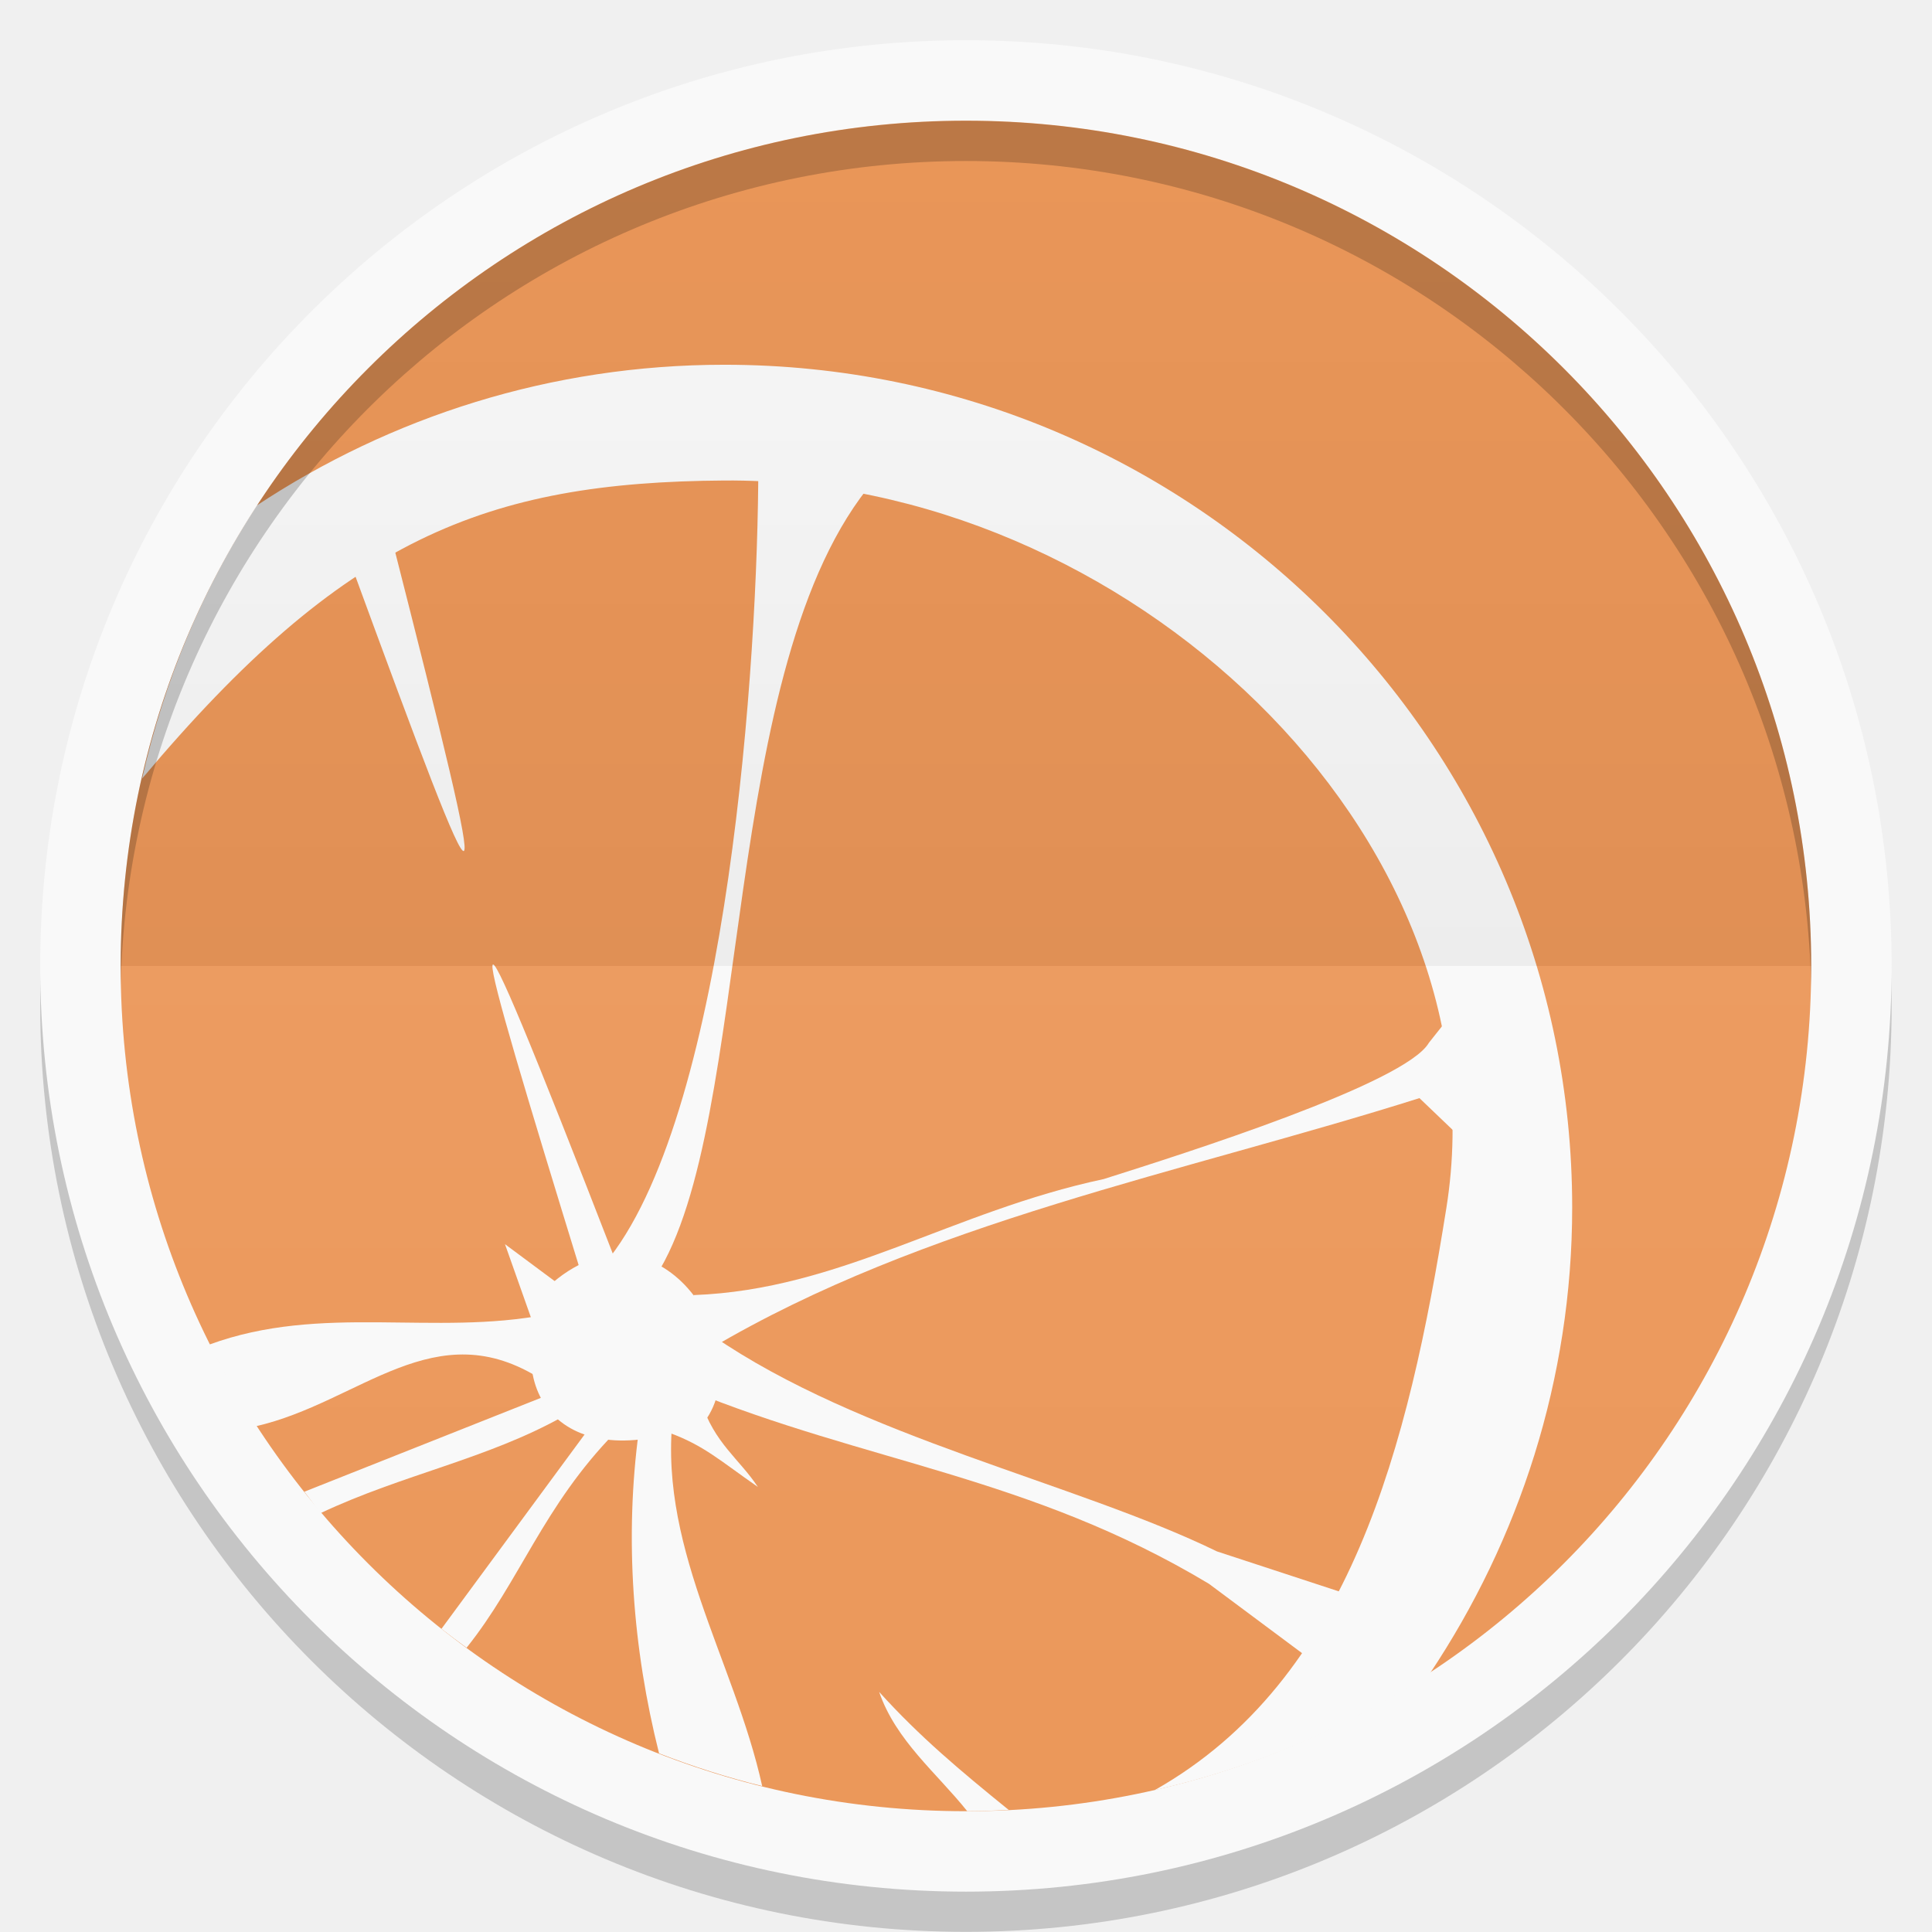
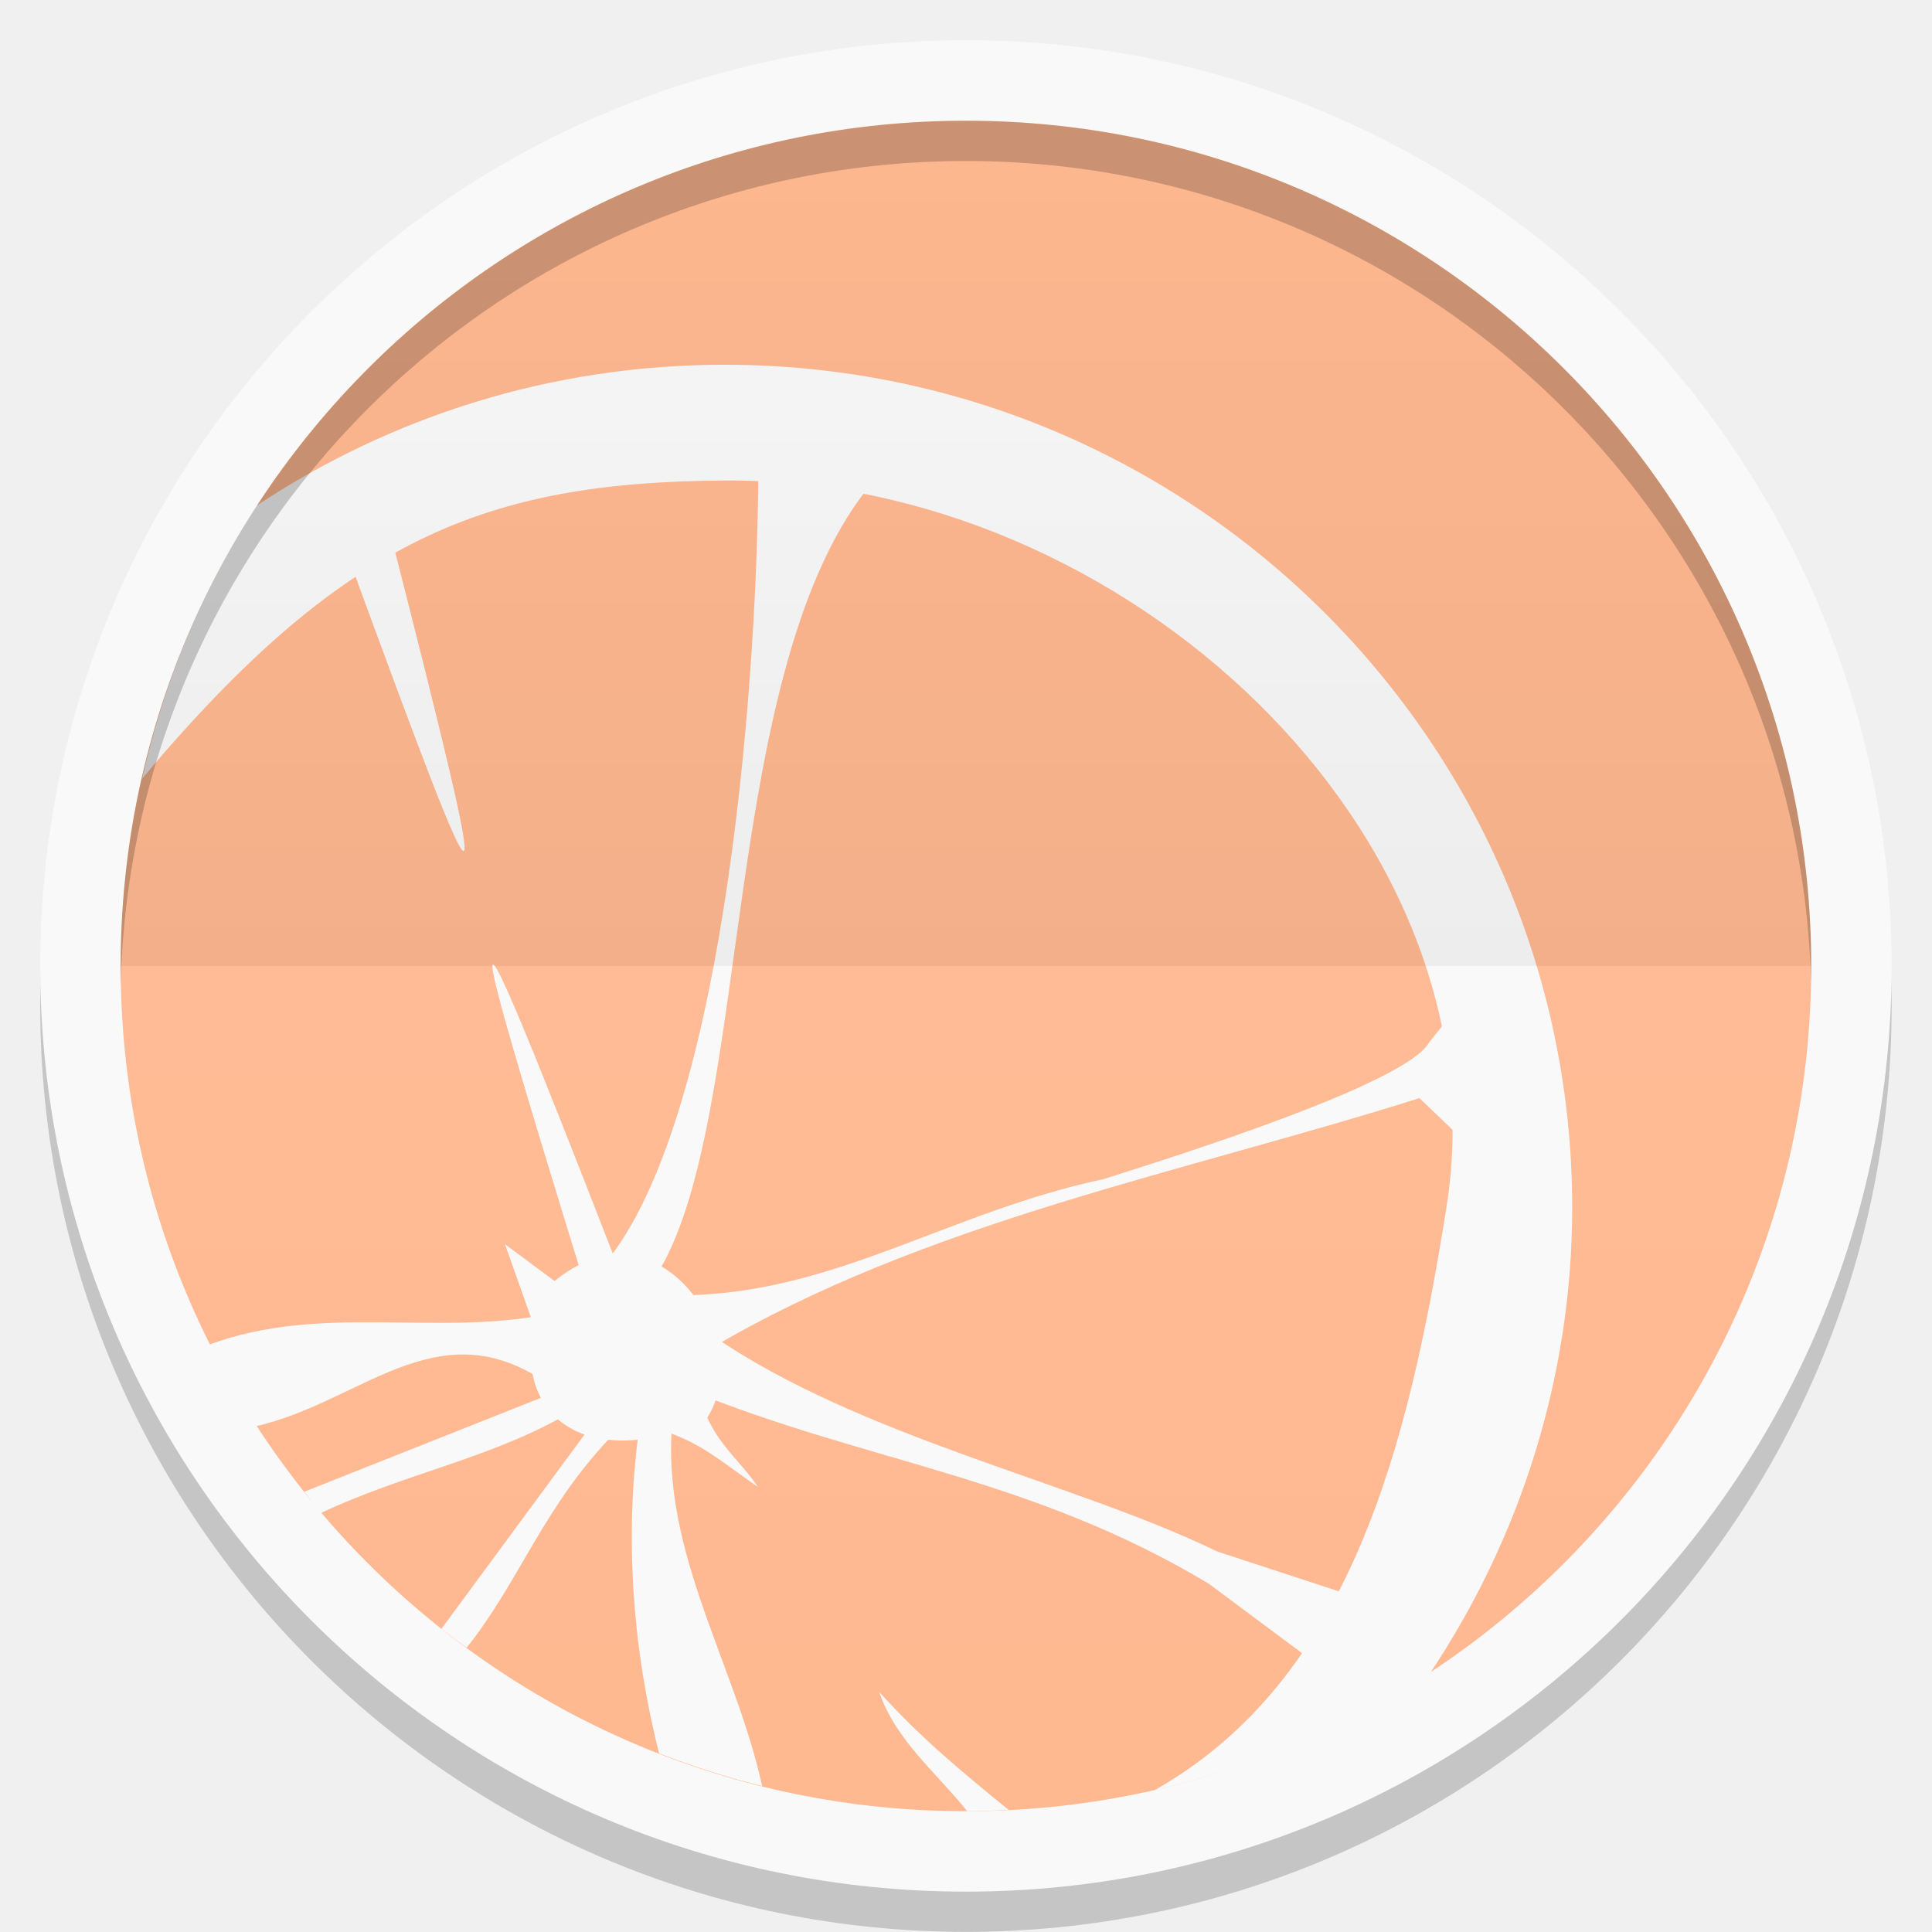
<svg xmlns="http://www.w3.org/2000/svg" xmlns:xlink="http://www.w3.org/1999/xlink" width="48" viewBox="0 0 13.547 13.547" height="48" id="svg2" version="1.1">
  <defs id="defs4">
    <linearGradient id="linearGradient3807">
      <stop style="stop-color:#000000;stop-opacity:1;" offset="0" id="stop3809" />
      <stop style="stop-color:#000000;stop-opacity:0;" offset="1" id="stop3811" />
    </linearGradient>
    <linearGradient id="linearGradient3794">
      <stop style="stop-color:#ffffff;stop-opacity:1;" offset="0" id="stop3796" />
      <stop style="stop-color:#ffffff;stop-opacity:0;" offset="1" id="stop3798" />
    </linearGradient>
    <linearGradient id="linearGradient4460">
      <stop offset="0" style="stop-color:#2d2d2d;stop-opacity:1;" id="stop7" />
      <stop offset="1" style="stop-color:#333333;stop-opacity:1;" id="stop9" />
    </linearGradient>
    <linearGradient id="linearGradient3824">
      <stop offset="0" style="stop-color:#2a94c8" id="stop12" />
      <stop offset=".519" style="stop-color:#e35472" id="stop14" />
      <stop offset="1" style="stop-color:#e68031" id="stop16" />
    </linearGradient>
    <linearGradient gradientTransform="matrix(1.09524,0,0,1.09524,-133.0018,-293.022)" xlink:href="#linearGradient4460" id="linearGradient3835" y1="279.096" y2="268.33" gradientUnits="userSpaceOnUse" x2="0" />
    <linearGradient xlink:href="#linearGradient3824" id="linearGradient3830" x1=".847" x2="12.7" gradientUnits="userSpaceOnUse" />
    <linearGradient xlink:href="#linearGradient4460" id="linearGradient3010" gradientUnits="userSpaceOnUse" gradientTransform="matrix(1.078933,0,0,1.078933,-130.9204,-288.5589)" y1="279.096" x2="0" y2="268.33" />
    <clipPath id="clipPath3813" clipPathUnits="userSpaceOnUse">
      <path id="path3815" d="M 92.311,355.545 L 479.511,355.545 L 479.511,68.185 L 92.311,68.185 L 92.311,355.545 z" />
    </clipPath>
    <clipPath id="clipPath3809" clipPathUnits="userSpaceOnUse">
      <path id="path3811" d="M 93.311,69.185 L 478.511,69.185 L 478.511,354.545 L 93.311,354.545 L 93.311,69.185 z" />
    </clipPath>
    <clipPath id="clipPath3805" clipPathUnits="userSpaceOnUse">
      <path id="path3807" d="M 93.311,354.545 L 478.511,354.545 L 478.511,69.185 L 93.311,69.185 L 93.311,354.545 z" />
    </clipPath>
    <clipPath id="clipPath3801" clipPathUnits="userSpaceOnUse">
      <path id="path3803" d="M 95.311,352.545 L 476.403,352.545 L 476.403,71.423 L 95.311,71.423 L 95.311,352.545 z" />
    </clipPath>
    <clipPath id="clipPath3797" clipPathUnits="userSpaceOnUse">
      <rect id="rect3799" style="fill:#fff" height="96" y="-0" x="-100" width="96" />
    </clipPath>
    <clipPath id="clipPath3793" clipPathUnits="userSpaceOnUse">
      <path id="path3795" d="M 54.1,12.5 12.9,54.7 C -2.7,70.3 23,69 32.3,74.9 36.6,77.7 18.5,81.3 22.2,85 c 3.6,3.7 21.7,7.1 25.3,10.7 3.6,3.7 -7.3,7.6 -3.7,11.3 3.5,3.7 11.9,0.2 13.4,8.6 1.1,6.2 15.4,3.1 21.8,-2.2 4,-3.4 -6.9,-3.4 -3.3,-7.1 9,-9.1 17,-4.1 20.3,-12.5 1.8,-4.5 -13.6,-7.7 -9.5,-10.6 9.8,-6.9 45.8,-10.4 29.2,-27 L 73,12.5 c -5.3,-5 -14,-5 -18.9,0 z m -9.9,64.7 c 0.9,0 30.8,4 19.3,7.1 -4.4,1.2 -24.6,-7.1 -19.3,-7.1 z m 57.2,16.6 c 0,2.1 16.3,3.3 15.4,-0.5 -1.3,-6.4 -13.6,-5.9 -15.4,0.5 z m -69.5,11.1 c 3.7,3.2 9.3,-0.7 11.1,-5.2 -3.6,-4.7 -16.9,0.3 -11.1,5.2 z m 67.5,-6.7 c -4.6,4.2 0.8,8.6 5.3,5.7 1.2,-0.8 -0.1,-4.7 -5.3,-5.7 z" />
    </clipPath>
    <clipPath id="clipPath3789" clipPathUnits="userSpaceOnUse">
      <rect id="rect3791" style="fill:#fff" height="84" rx="6" y="6" x="6" width="84" />
    </clipPath>
    <clipPath id="clipPath3785" clipPathUnits="userSpaceOnUse">
      <rect id="rect3787" style="fill:#fff;fill-rule:evenodd" height="20" rx="2" y="1" x="1" width="20" />
    </clipPath>
    <linearGradient xlink:href="#linearGradient3794" id="linearGradient3800" x1="28" y1="28" x2="42" y2="44" gradientUnits="userSpaceOnUse" />
    <linearGradient xlink:href="#linearGradient3807" id="linearGradient3813" x1="28" y1="28" x2="11" y2="7" gradientUnits="userSpaceOnUse" gradientTransform="scale(0.2822222,0.2822222)" />
    <linearGradient xlink:href="#linearGradient3794" id="linearGradient3817" gradientUnits="userSpaceOnUse" x1="28" y1="28" x2="42" y2="44" gradientTransform="matrix(0.2822222,0,0,0.2822222,-15.24,0)" />
    <linearGradient xlink:href="#linearGradient3807" id="linearGradient3024" gradientUnits="userSpaceOnUse" gradientTransform="matrix(0.2822222,0,0,0.2822222,-15.24,0)" x1="28" y1="28" x2="11" y2="7" />
    <linearGradient xlink:href="#linearGradient3807" id="linearGradient3809" x1="25" y1="24" x2="25" y2="48" gradientUnits="userSpaceOnUse" gradientTransform="matrix(-0.2822222,0,0,-0.2822222,13.54666,13.54667)" />
    <linearGradient xlink:href="#linearGradient3794" id="linearGradient3814" gradientUnits="userSpaceOnUse" x1="25" y1="24" x2="25" y2="48" gradientTransform="matrix(0.2822222,0,0,0.2822222,6.875e-7,-6.3e-6)" />
    <linearGradient xlink:href="#linearGradient3807" id="linearGradient3818" gradientUnits="userSpaceOnUse" x1="25" y1="24" x2="25" y2="48" gradientTransform="matrix(0.2822222,0,0,0.2822222,14.67555,0)" />
    <radialGradient gradientUnits="userSpaceOnUse" r="24" fy="1028.362" fx="24" cy="1028.362" cx="24" id="radialGradient3839" xlink:href="#linearGradient3833" />
    <linearGradient y2="1028.362" x2="25" y1="1004.362" x1="25" gradientTransform="translate(0,24)" gradientUnits="userSpaceOnUse" id="linearGradient3814-8" xlink:href="#linearGradient3816" />
    <linearGradient gradientTransform="matrix(1,0,0,-1,0,2032.724)" y2="1028.362" x2="25" y1="1004.362" x1="25" gradientUnits="userSpaceOnUse" id="linearGradient3799" xlink:href="#linearGradient3789" />
    <linearGradient y2="1116.021" x2="535.501" y1="1357.267" x1="535.501" gradientUnits="userSpaceOnUse" id="linearGradient3853" xlink:href="#linearGradient4460-36" />
    <linearGradient gradientUnits="userSpaceOnUse" y2="1116.021" x2="535.501" y1="1357.267" x1="535.501" id="linearGradient3851" xlink:href="#linearGradient4460-36" />
    <linearGradient y2="267.598" x2="0" y1="279.088" gradientTransform="matrix(3.916346,0,0,3.916346,-416.9212,-49.09352)" gradientUnits="userSpaceOnUse" id="linearGradient3842" xlink:href="#linearGradient4460-36" />
    <linearGradient y2="267.598" x2="0" y1="279.088" gradientTransform="matrix(1.10528,0,0,1.10528,-134.2829,-295.7706)" gradientUnits="userSpaceOnUse" id="linearGradient3837" xlink:href="#linearGradient4460-36" />
    <clipPath clipPathUnits="userSpaceOnUse" id="clipPath6">
      <path style="fill:#fff;fill-rule:evenodd" d="M -670.14,51.863 L -114.616,405.003 L -257.111,510.326 L -514.221,-71.013 L -670.14,51.863 z" id="path8" />
    </clipPath>
    <linearGradient id="linearGradient4460-3">
      <stop offset="0" style="stop-color:#f9d7c6" id="stop11" />
      <stop offset="1" style="stop-color:#f9f9ff" id="stop13" />
    </linearGradient>
    <linearGradient gradientTransform="translate(0,1e-5)" xlink:href="#linearGradient4460-3" id="linearGradient4030" x1="3.387" gradientUnits="userSpaceOnUse" x2="10.16" />
    <linearGradient id="linearGradient4460-36">
      <stop offset="0" style="stop-color:#cb3223" id="stop17" />
      <stop offset="1" style="stop-color:#e16913" id="stop19" />
    </linearGradient>
    <linearGradient gradientTransform="matrix(1.10528,0,0,1.10528,-134.2829,-295.7706)" xlink:href="#linearGradient4460-36" id="linearGradient4075" y1="279.088" y2="267.598" gradientUnits="userSpaceOnUse" x2="0" />
    <linearGradient id="linearGradient3789">
      <stop id="stop3791" offset="0" style="stop-color:#000000;stop-opacity:1;" />
      <stop id="stop3793" offset="1" style="stop-color:#000000;stop-opacity:0;" />
    </linearGradient>
    <linearGradient id="linearGradient3816">
      <stop style="stop-color:#ffffff;stop-opacity:1;" offset="0" id="stop3818" />
      <stop style="stop-color:#ffffff;stop-opacity:0;" offset="1" id="stop3820" />
    </linearGradient>
    <linearGradient id="linearGradient3833">
      <stop id="stop3835" offset="0" style="stop-color:#000000;stop-opacity:1;" />
      <stop id="stop3837" offset="1" style="stop-color:#000000;stop-opacity:0;" />
    </linearGradient>
    <linearGradient xlink:href="#linearGradient3789" id="linearGradient3108" gradientUnits="userSpaceOnUse" gradientTransform="matrix(0.2822222,0,0,-0.2822222,25.96443,290.2267)" x1="25" y1="1004.362" x2="25" y2="1028.362" />
    <linearGradient xlink:href="#linearGradient3816" id="linearGradient3111" gradientUnits="userSpaceOnUse" gradientTransform="matrix(0.2822222,0,0,0.2822222,13.54667,-276.68)" x1="25" y1="1004.362" x2="25" y2="1028.362" />
    <linearGradient gradientTransform="matrix(1,0,0,-1,0,2056.724)" y2="1047.362" x2="24" y1="1028.362" x1="24" gradientUnits="userSpaceOnUse" id="linearGradient3985" xlink:href="#linearGradient3833-9" />
    <linearGradient gradientUnits="userSpaceOnUse" y2="1047.362" x2="24" y1="1028.362" x1="24" id="linearGradient3981" xlink:href="#linearGradient3816-1" />
    <linearGradient y2="48" x2="25" y1="24" x1="25" gradientTransform="translate(1.7289841e-6,1004.362)" gradientUnits="userSpaceOnUse" id="linearGradient3181" xlink:href="#linearGradient3794-3" />
    <linearGradient y2="48" x2="25" y1="24" x1="25" gradientTransform="matrix(-1,0,0,-1,48,1052.362)" gradientUnits="userSpaceOnUse" id="linearGradient3177" xlink:href="#linearGradient3807-0" />
    <linearGradient id="linearGradient3807-0">
      <stop style="stop-color:#000000;stop-opacity:1;" offset="0" id="stop3809-8" />
      <stop style="stop-color:#000000;stop-opacity:0;" offset="1" id="stop3811-3" />
    </linearGradient>
    <linearGradient id="linearGradient3794-3">
      <stop style="stop-color:#ffffff;stop-opacity:1;" offset="0" id="stop3796-8" />
      <stop style="stop-color:#ffffff;stop-opacity:0;" offset="1" id="stop3798-6" />
    </linearGradient>
    <linearGradient id="linearGradient4460-5">
      <stop offset="0" style="stop-color:#2d2d2d;stop-opacity:1;" id="stop7-9" />
      <stop offset="1" style="stop-color:#333333;stop-opacity:1;" id="stop9-2" />
    </linearGradient>
    <linearGradient id="linearGradient3824-5">
      <stop offset="0" style="stop-color:#2a94c8" id="stop12-3" />
      <stop offset=".519" style="stop-color:#e35472" id="stop14-3" />
      <stop offset="1" style="stop-color:#e68031" id="stop16-5" />
    </linearGradient>
    <linearGradient gradientTransform="matrix(1.09524,0,0,1.09524,-133.0018,-293.022)" xlink:href="#linearGradient4460-5" id="linearGradient3835-5" y1="279.096" y2="268.33" gradientUnits="userSpaceOnUse" x2="0" />
    <linearGradient xlink:href="#linearGradient3824-5" id="linearGradient3830-0" x1=".847" x2="12.7" gradientUnits="userSpaceOnUse" />
    <linearGradient xlink:href="#linearGradient4460-5" id="linearGradient3010-2" gradientUnits="userSpaceOnUse" gradientTransform="matrix(1.078933,0,0,1.078933,-130.9204,-288.5589)" y1="279.096" x2="0" y2="268.33" />
    <clipPath id="clipPath3813-6" clipPathUnits="userSpaceOnUse">
      <path id="path3815-6" d="M 92.311,355.545 L 479.511,355.545 L 479.511,68.185 L 92.311,68.185 L 92.311,355.545 z" />
    </clipPath>
    <clipPath id="clipPath3809-4" clipPathUnits="userSpaceOnUse">
      <path id="path3811-2" d="M 93.311,69.185 L 478.511,69.185 L 478.511,354.545 L 93.311,354.545 L 93.311,69.185 z" />
    </clipPath>
    <clipPath id="clipPath3805-9" clipPathUnits="userSpaceOnUse">
      <path id="path3807-0" d="M 93.311,354.545 L 478.511,354.545 L 478.511,69.185 L 93.311,69.185 L 93.311,354.545 z" />
    </clipPath>
    <clipPath id="clipPath3801-5" clipPathUnits="userSpaceOnUse">
      <path id="path3803-9" d="M 95.311,352.545 L 476.403,352.545 L 476.403,71.423 L 95.311,71.423 L 95.311,352.545 z" />
    </clipPath>
    <clipPath id="clipPath3797-1" clipPathUnits="userSpaceOnUse">
      <rect id="rect3799-3" style="fill:#fff" height="96" y="-0" x="-100" width="96" />
    </clipPath>
    <clipPath id="clipPath3793-6" clipPathUnits="userSpaceOnUse">
      <path id="path3795-8" d="M 54.1,12.5 12.9,54.7 C -2.7,70.3 23,69 32.3,74.9 36.6,77.7 18.5,81.3 22.2,85 c 3.6,3.7 21.7,7.1 25.3,10.7 3.6,3.7 -7.3,7.6 -3.7,11.3 3.5,3.7 11.9,0.2 13.4,8.6 1.1,6.2 15.4,3.1 21.8,-2.2 4,-3.4 -6.9,-3.4 -3.3,-7.1 9,-9.1 17,-4.1 20.3,-12.5 1.8,-4.5 -13.6,-7.7 -9.5,-10.6 9.8,-6.9 45.8,-10.4 29.2,-27 L 73,12.5 c -5.3,-5 -14,-5 -18.9,0 z m -9.9,64.7 c 0.9,0 30.8,4 19.3,7.1 -4.4,1.2 -24.6,-7.1 -19.3,-7.1 z m 57.2,16.6 c 0,2.1 16.3,3.3 15.4,-0.5 -1.3,-6.4 -13.6,-5.9 -15.4,0.5 z m -69.5,11.1 c 3.7,3.2 9.3,-0.7 11.1,-5.2 -3.6,-4.7 -16.9,0.3 -11.1,5.2 z m 67.5,-6.7 c -4.6,4.2 0.8,8.6 5.3,5.7 1.2,-0.8 -0.1,-4.7 -5.3,-5.7 z" />
    </clipPath>
    <clipPath id="clipPath3789-1" clipPathUnits="userSpaceOnUse">
      <rect id="rect3791-8" style="fill:#fff" height="84" rx="6" y="6" x="6" width="84" />
    </clipPath>
    <clipPath id="clipPath3785-8" clipPathUnits="userSpaceOnUse">
      <rect id="rect3787-3" style="fill:#fff;fill-rule:evenodd" height="20" rx="2" y="1" x="1" width="20" />
    </clipPath>
    <linearGradient xlink:href="#linearGradient3794-3" id="linearGradient3800-5" x1="28" y1="28" x2="42" y2="44" gradientUnits="userSpaceOnUse" />
    <linearGradient xlink:href="#linearGradient3807-0" id="linearGradient3813-7" x1="28" y1="28" x2="11" y2="7" gradientUnits="userSpaceOnUse" gradientTransform="scale(0.2822222,0.2822222)" />
    <linearGradient xlink:href="#linearGradient3794-3" id="linearGradient3817-7" gradientUnits="userSpaceOnUse" x1="28" y1="28" x2="42" y2="44" gradientTransform="matrix(0.2822222,0,0,0.2822222,-15.24,0)" />
    <linearGradient xlink:href="#linearGradient3807-0" id="linearGradient3024-4" gradientUnits="userSpaceOnUse" gradientTransform="matrix(0.2822222,0,0,0.2822222,-15.24,0)" x1="28" y1="28" x2="11" y2="7" />
    <linearGradient xlink:href="#linearGradient3807-0" id="linearGradient3809-9" x1="25" y1="24" x2="25" y2="48" gradientUnits="userSpaceOnUse" gradientTransform="matrix(-0.2822222,0,0,-0.2822222,13.54667,13.54667)" />
    <linearGradient xlink:href="#linearGradient3794-3" id="linearGradient3814-3" gradientUnits="userSpaceOnUse" x1="25" y1="24" x2="25" y2="48" gradientTransform="matrix(0.2822222,0,0,0.2822222,5e-7,-6.3e-6)" />
    <linearGradient xlink:href="#linearGradient3807-0" id="linearGradient3818-7" gradientUnits="userSpaceOnUse" x1="25" y1="24" x2="25" y2="48" gradientTransform="matrix(0.2822222,0,0,0.2822222,14.67555,0)" />
    <radialGradient gradientUnits="userSpaceOnUse" r="24" fy="1028.362" fx="24" cy="1028.362" cx="24" id="radialGradient3839-7" xlink:href="#linearGradient3833-9" />
    <linearGradient y2="1028.362" x2="25" y1="1004.362" x1="25" gradientTransform="translate(0,24)" gradientUnits="userSpaceOnUse" id="linearGradient3814-8-7" xlink:href="#linearGradient3816-1" />
    <linearGradient gradientTransform="matrix(1,0,0,-1,0,2032.724)" y2="1028.362" x2="25" y1="1004.362" x1="25" gradientUnits="userSpaceOnUse" id="linearGradient3799-2" xlink:href="#linearGradient3789-3" />
    <linearGradient y2="1116.021" x2="535.501" y1="1357.267" x1="535.501" gradientUnits="userSpaceOnUse" id="linearGradient3853-4" xlink:href="#linearGradient4460-36-4" />
    <linearGradient gradientUnits="userSpaceOnUse" y2="1116.021" x2="535.501" y1="1357.267" x1="535.501" id="linearGradient3851-1" xlink:href="#linearGradient4460-36-4" />
    <linearGradient y2="267.598" x2="0" y1="279.088" gradientTransform="matrix(3.916346,0,0,3.916346,-416.9212,-49.09352)" gradientUnits="userSpaceOnUse" id="linearGradient3842-3" xlink:href="#linearGradient4460-36-4" />
    <linearGradient y2="267.598" x2="0" y1="279.088" gradientTransform="matrix(1.10528,0,0,1.10528,-134.2829,-295.7706)" gradientUnits="userSpaceOnUse" id="linearGradient3837-8" xlink:href="#linearGradient4460-36-4" />
    <clipPath clipPathUnits="userSpaceOnUse" id="clipPath6-2">
      <path style="fill:#fff;fill-rule:evenodd" d="M -670.14,51.863 L -114.616,405.003 L -257.111,510.326 L -514.221,-71.013 L -670.14,51.863 z" id="path8-8" />
    </clipPath>
    <linearGradient id="linearGradient4460-3-4">
      <stop offset="0" style="stop-color:#f9d7c6" id="stop11-6" />
      <stop offset="1" style="stop-color:#f9f9ff" id="stop13-4" />
    </linearGradient>
    <linearGradient gradientTransform="translate(0,1e-5)" xlink:href="#linearGradient4460-3-4" id="linearGradient4030-0" x1="3.387" gradientUnits="userSpaceOnUse" x2="10.16" />
    <linearGradient id="linearGradient4460-36-4">
      <stop offset="0" style="stop-color:#cb3223" id="stop17-2" />
      <stop offset="1" style="stop-color:#e16913" id="stop19-5" />
    </linearGradient>
    <linearGradient gradientTransform="matrix(1.10528,0,0,1.10528,-134.2829,-295.7706)" xlink:href="#linearGradient4460-36-4" id="linearGradient4075-2" y1="279.088" y2="267.598" gradientUnits="userSpaceOnUse" x2="0" />
    <linearGradient id="linearGradient3789-3">
      <stop id="stop3791-1" offset="0" style="stop-color:#000000;stop-opacity:1;" />
      <stop id="stop3793-3" offset="1" style="stop-color:#000000;stop-opacity:0;" />
    </linearGradient>
    <linearGradient id="linearGradient3816-1">
      <stop style="stop-color:#ffffff;stop-opacity:1;" offset="0" id="stop3818-9" />
      <stop style="stop-color:#ffffff;stop-opacity:0;" offset="1" id="stop3820-0" />
    </linearGradient>
    <linearGradient id="linearGradient3833-9">
      <stop id="stop3835-9" offset="0" style="stop-color:#000000;stop-opacity:1;" />
      <stop id="stop3837-0" offset="1" style="stop-color:#000000;stop-opacity:0;" />
    </linearGradient>
    <linearGradient xlink:href="#linearGradient3789-3" id="linearGradient3108-0" gradientUnits="userSpaceOnUse" gradientTransform="matrix(0.2822222,0,0,-0.2822222,25.96443,290.2267)" x1="25" y1="1004.362" x2="25" y2="1028.362" />
    <linearGradient xlink:href="#linearGradient3816-1" id="linearGradient3111-7" gradientUnits="userSpaceOnUse" gradientTransform="matrix(0.2822222,0,0,0.2822222,13.54667,-276.68)" x1="25" y1="1004.362" x2="25" y2="1028.362" />
    <radialGradient gradientUnits="userSpaceOnUse" r="24" fy="1028.362" fx="24" cy="1028.362" cx="24" id="radialGradient3839-0" xlink:href="#linearGradient3833-4" />
    <linearGradient y2="1028.362" x2="25" y1="1004.362" x1="25" gradientTransform="translate(86,24)" gradientUnits="userSpaceOnUse" id="linearGradient3814-0" xlink:href="#linearGradient3816-5" />
    <linearGradient gradientTransform="matrix(1,0,0,-1,86,2032.724)" y2="1028.362" x2="25" y1="1004.362" x1="25" gradientUnits="userSpaceOnUse" id="linearGradient3799-27" xlink:href="#linearGradient3789-0" />
    <linearGradient y2="1116.021" x2="535.501" y1="1357.267" x1="535.501" gradientUnits="userSpaceOnUse" id="linearGradient3853-8" xlink:href="#linearGradient4460-8" />
    <linearGradient gradientUnits="userSpaceOnUse" y2="1116.021" x2="535.501" y1="1357.267" x1="535.501" id="linearGradient3851-0" xlink:href="#linearGradient4460-8" />
    <linearGradient y2="267.598" x2="0" y1="279.088" gradientTransform="matrix(3.916346,0,0,3.916346,-416.9212,-49.09352)" gradientUnits="userSpaceOnUse" id="linearGradient3842-36" xlink:href="#linearGradient4460-8" />
    <linearGradient y2="267.598" x2="0" y1="279.088" gradientTransform="matrix(1.10528,0,0,1.10528,-134.2829,-295.7706)" gradientUnits="userSpaceOnUse" id="linearGradient3837-3" xlink:href="#linearGradient4460-8" />
    <clipPath clipPathUnits="userSpaceOnUse" id="clipPath6-4">
      <path style="fill:#fff;fill-rule:evenodd" d="M -670.14,51.863 L -114.616,405.003 L -257.111,510.326 L -514.221,-71.013 L -670.14,51.863 z" id="path8-3" />
    </clipPath>
    <linearGradient id="linearGradient4460-3-7">
      <stop offset="0" style="stop-color:#f9d7c6" id="stop11-7" />
      <stop offset="1" style="stop-color:#f9f9ff" id="stop13-8" />
    </linearGradient>
    <linearGradient gradientTransform="translate(0,1e-5)" xlink:href="#linearGradient4460-3-7" id="linearGradient4030-1" x1="3.387" gradientUnits="userSpaceOnUse" x2="10.16" />
    <linearGradient id="linearGradient4460-8">
      <stop offset="0" style="stop-color:#cb3223" id="stop17-1" />
      <stop offset="1" style="stop-color:#e16913" id="stop19-6" />
    </linearGradient>
    <linearGradient gradientTransform="matrix(1.10528,0,0,1.10528,-134.2829,-295.7706)" xlink:href="#linearGradient4460-8" id="linearGradient4075-4" y1="279.088" y2="267.598" gradientUnits="userSpaceOnUse" x2="0" />
    <linearGradient id="linearGradient3789-0">
      <stop id="stop3791-0" offset="0" style="stop-color:#000000;stop-opacity:1;" />
      <stop id="stop3793-5" offset="1" style="stop-color:#000000;stop-opacity:0;" />
    </linearGradient>
    <linearGradient id="linearGradient3816-5">
      <stop style="stop-color:#ffffff;stop-opacity:1;" offset="0" id="stop3818-0" />
      <stop style="stop-color:#ffffff;stop-opacity:0;" offset="1" id="stop3820-8" />
    </linearGradient>
    <linearGradient id="linearGradient3833-4">
      <stop id="stop3835-95" offset="0" style="stop-color:#000000;stop-opacity:1;" />
      <stop id="stop3837-2" offset="1" style="stop-color:#000000;stop-opacity:0;" />
    </linearGradient>
    <linearGradient xlink:href="#linearGradient3794-2" id="linearGradient3814-4" gradientUnits="userSpaceOnUse" x1="25" y1="24" x2="25" y2="48" gradientTransform="matrix(0.2822222,0,0,0.2822222,6.7916667e-7,0.5644382)" />
    <linearGradient id="linearGradient3794-2">
      <stop style="stop-color:#ffffff;stop-opacity:1;" offset="0" id="stop3796-5" />
      <stop style="stop-color:#ffffff;stop-opacity:0;" offset="1" id="stop3798-4" />
    </linearGradient>
    <linearGradient xlink:href="#linearGradient3807-2" id="linearGradient3809-1" x1="25" y1="24" x2="25" y2="48" gradientUnits="userSpaceOnUse" gradientTransform="matrix(-0.2822222,0,0,-0.2822222,13.54666,14.11111)" />
    <linearGradient id="linearGradient3807-2">
      <stop style="stop-color:#000000;stop-opacity:1;" offset="0" id="stop3809-9" />
      <stop style="stop-color:#000000;stop-opacity:0;" offset="1" id="stop3811-1" />
    </linearGradient>
    <linearGradient xlink:href="#linearGradient3794-2-5" id="linearGradient3814-4-2" gradientUnits="userSpaceOnUse" x1="25" y1="24" x2="25" y2="48" gradientTransform="matrix(0.2822222,0,0,0.2822222,6.7399158e-7,-6.3183333e-6)" />
    <linearGradient id="linearGradient3794-2-5">
      <stop style="stop-color:#ffffff;stop-opacity:1;" offset="0" id="stop3796-5-9" />
      <stop style="stop-color:#ffffff;stop-opacity:0;" offset="1" id="stop3798-4-5" />
    </linearGradient>
    <linearGradient xlink:href="#linearGradient3807-2-1" id="linearGradient3809-1-5" x1="25" y1="24" x2="25" y2="48" gradientUnits="userSpaceOnUse" gradientTransform="matrix(-0.2822222,0,0,-0.2822222,13.54666,13.54667)" />
    <linearGradient id="linearGradient3807-2-1">
      <stop style="stop-color:#000000;stop-opacity:1;" offset="0" id="stop3809-9-5" />
      <stop style="stop-color:#000000;stop-opacity:0;" offset="1" id="stop3811-1-9" />
    </linearGradient>
    <linearGradient xlink:href="#1" id="linearGradient3025" gradientUnits="userSpaceOnUse" y1="1050.36" x2="0" y2="1006.36" gradientTransform="translate(0,-1004.362)" />
    <linearGradient id="1">
      <stop stop-color="#ff5400" id="stop8" />
      <stop offset="1" stop-color="#e58b43" id="stop10" />
    </linearGradient>
    <linearGradient y2="1006.36" x2="0" y1="1050.36" gradientTransform="matrix(0.2822222,0,0,0.2822222,-15.58382,-284.8472)" gradientUnits="userSpaceOnUse" id="linearGradient3013" xlink:href="#1" />
    <linearGradient y2="268.33" x2="0" y1="279.096" gradientTransform="matrix(1.10528,0,0,1.10528,-134.2829,-295.7705)" gradientUnits="userSpaceOnUse" id="linearGradient3120" xlink:href="#linearGradient4460-0-4" />
    <linearGradient id="linearGradient4460-0-4">
      <stop offset="0" style="stop-color:#df671b" id="stop7-5-3" />
      <stop offset="1" style="stop-color:#df7c1b" id="stop9-4-0" />
    </linearGradient>
    <linearGradient y2="268.33" x2="0" y1="279.096" gradientTransform="matrix(1.10528,0,0,1.10528,-134.2829,-295.7705)" gradientUnits="userSpaceOnUse" id="linearGradient3205" xlink:href="#linearGradient4460-0-4" />
  </defs>
  <g id="layer3" style="display:inline">
    <rect width="12.982" x="0.282" y="0.564" rx="6.491" height="12.982" style="opacity:0.18;fill:#000000;fill-opacity:1;fill-rule:evenodd;display:inline" id="rect3026" />
    <rect id="rect22" style="fill:#f9f9f9;fill-opacity:1;fill-rule:evenodd;display:inline" height="12.982" rx="6.491" y="0.282" x="0.282" width="12.982" />
  </g>
  <g id="layer4" style="display:inline">
-     <path id="path3021" style="fill:#eb9759;fill-opacity:1;display:inline" d="m 12.7,6.773 c 0,-3.273 -2.653,-5.927 -5.927,-5.927 -3.273,0 -5.927,2.654 -5.927,5.927 0,3.273 2.653,5.927 5.927,5.927 3.273,0 5.927,-2.653 5.927,-5.927 z" />
+     <path id="path3021" style="fill:#ffb890;fill-opacity:1;display:inline" d="m 12.7,6.773 c 0,-3.273 -2.653,-5.927 -5.927,-5.927 -3.273,0 -5.927,2.654 -5.927,5.927 0,3.273 2.653,5.927 5.927,5.927 3.273,0 5.927,-2.653 5.927,-5.927 z" />
    <g transform="translate(-6.2683813e-5,1.003125e-4)" style="fill:#f9f9f9" id="g18-6">
      <path style="line-height:normal;color:#000000" d="m 18,9.062 c -4.311,0 -8.294,1.296 -11.625,3.5 C 5.048,14.606 4.084,16.887 3.531,19.344 8.543,13.377 12.066,11.978 18,11.938 27.936,11.87 37.413,20.721 35.938,30 c -0.946,5.948 -2.395,11.736 -7.25,14.477 2.483,-0.562 4.777,-1.541 6.835,-2.894 C 37.743,38.257 39.062,34.263 39.062,30 39.062,18.501 29.67,9.062 18,9.062 z" transform="scale(0.28222,0.28222)" id="path20-0" />
      <path d="m 13.594,32.656 c -2.808,0.549 -5.604,-0.274 -8.392,0.75 0.352,0.704 0.722,1.375 1.148,2.031 2.602,-0.591 4.463,-2.873 7.119,-1.156 z" transform="scale(0.28222,0.28222)" id="path22-1" />
      <path d="M 13.625,34.656 7.562,37.062 c 0.138,0.174 0.263,0.362 0.406,0.531 C 10.007,36.63 12.103,36.252 14,35.188 l -0.375,-0.531 z" transform="scale(0.28222,0.28222)" id="path24-4" />
      <path d="m 14.812,35.25 -3.844,5.219 c 0.203,0.16 0.416,0.316 0.625,0.469 1.323,-1.649 1.903,-3.52 3.688,-5.344 L 14.812,35.25 z" transform="scale(0.28222,0.28222)" id="path26-3" />
      <path d="m 16.75,34.938 -0.875,0.594 c -0.363,2.676 -0.155,5.429 0.5,8.031 0.825,0.32 1.69,0.598 2.562,0.812 -0.696,-3.159 -2.674,-6.055 -2.188,-9.438 z" transform="scale(0.28222,0.28222)" id="path28-3" />
      <path d="M 3.809,9.481 3.541,8.724 4.176,9.196 z" id="path30-7" />
      <path d="M 4.689,10.045 4.915,9.827 C 5.01,10.121 5.181,10.226 5.314,10.426 5.049,10.242 4.935,10.134 4.689,10.045 z" id="path32-5" />
      <path d="m 21.843,42.036 c 0.417,1.212 1.437,2.021 2.189,2.964 0.343,-4.92e-4 0.693,-0.015 1.031,-0.031 -1.207,-0.978 -2.214,-1.821 -3.22,-2.933 z" transform="scale(0.28222,0.28222)" id="path34-0" />
      <path d="m 15.153,31.238 1.14,0.469 c 2.456,-3.829 1.524,-15.212 5.431,-19.779 l -2.883,-0.402 c 8.11e-4,4.899 -0.755,15.917 -3.688,19.712 z" transform="scale(0.28222,0.28222)" id="path36-7" />
      <path d="m 17.231,32.177 0.402,1.341 c 5.339,-3.165 11.733,-4.371 17.634,-6.235 l 1.542,1.475 -0.536,-3.822 -0.771,0.972 c -0.585,1.012 -6.087,2.755 -8.079,3.386 -3.805,0.813 -6.537,2.748 -10.191,2.883 z" transform="scale(0.28222,0.28222)" id="path38-2" />
      <path d="m 17.097,34.523 0.603,-1.341 c 3.689,2.54 9.01,3.646 12.538,5.364 l 4.09,1.341 -1.14,1.81 -3.151,-2.347 C 25.587,36.677 21.517,36.337 17.097,34.523 z" transform="scale(0.28222,0.28222)" id="path40-1" />
      <path d="m 14.482,31.774 0.805,-0.469 c -4.209,-10.847 -3.66,-8.811 -0.805,0.469 z" transform="scale(0.28222,0.28222)" id="path42-3" />
      <path d="M 8.716,14.007 9.722,13.336 C 12.353,23.668 12.232,23.598 8.716,14.007 z" transform="scale(0.28222,0.28222)" id="path44-2" />
      <path d="m 13.611,31.975 c 2.707,-2.493 5.289,1.481 3.889,3.352 -3.393,1.414 -5.18,-0.614 -3.889,-3.352 z" transform="scale(0.28222,0.28222)" id="path46-0" />
    </g>
  </g>
  <g id="layer1" style="display:inline" />
  <g id="layer2" style="display:inline">
    <path style="opacity:0.2;fill:#000000;fill-opacity:1;display:inline" d="m 6.773,0.847 c -3.273,0 -5.927,2.653 -5.927,5.927 0,0.047 -0.001,0.095 0,0.141 0.074,-3.209 2.7,-5.786 5.927,-5.786 3.226,0 5.852,2.577 5.927,5.786 0.001,-0.046 0,-0.094 0,-0.141 0,-3.273 -2.654,-5.927 -5.927,-5.927 z" id="path3121" />
    <path id="path3812" d="M 0.847,6.773 C 0.847,10.047 3.5,12.7 6.773,12.7 c 3.273,0 5.927,-2.653 5.927,-5.927 l -11.853,0 z" style="opacity:0.05;fill:url(#linearGradient3814-4-2);fill-opacity:1;stroke:none;display:inline" />
    <path style="opacity:0.05;fill:url(#linearGradient3809-1-5);fill-opacity:1;stroke:none;display:inline" d="m 12.7,6.773 c 0,-3.273 -2.653,-5.927 -5.927,-5.927 -3.273,0 -5.927,2.653 -5.927,5.927 l 11.853,0 z" id="rect3796" />
  </g>
</svg>
